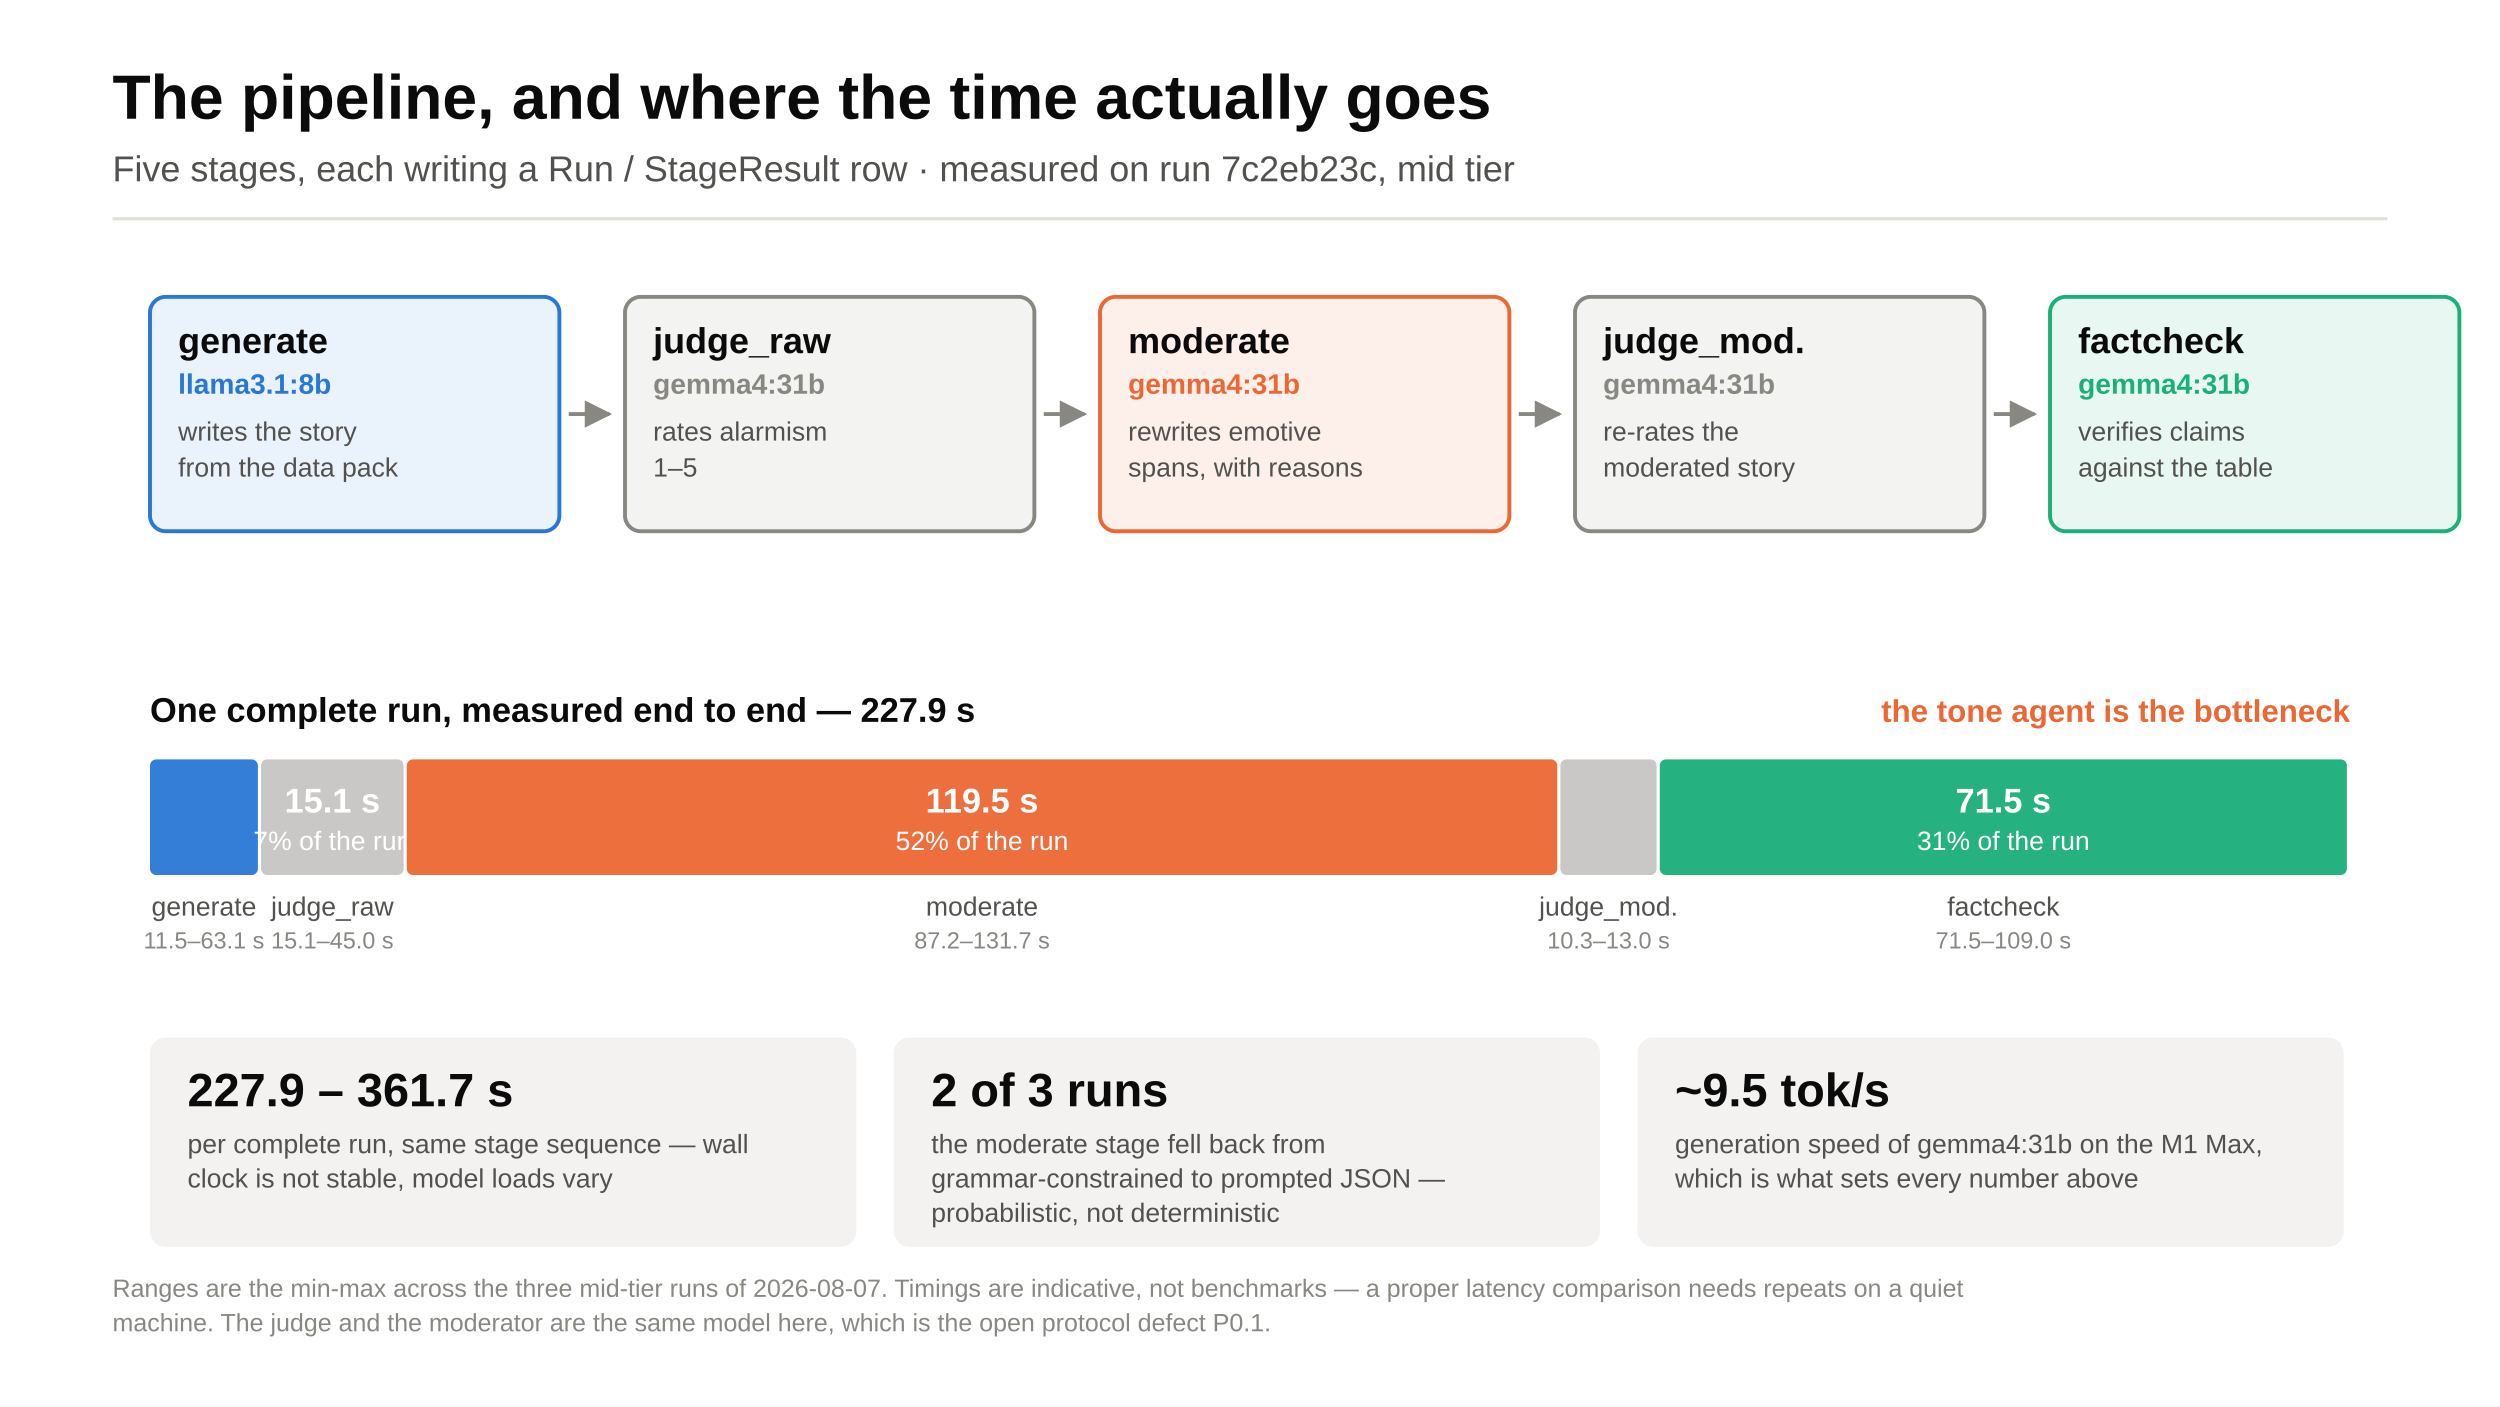
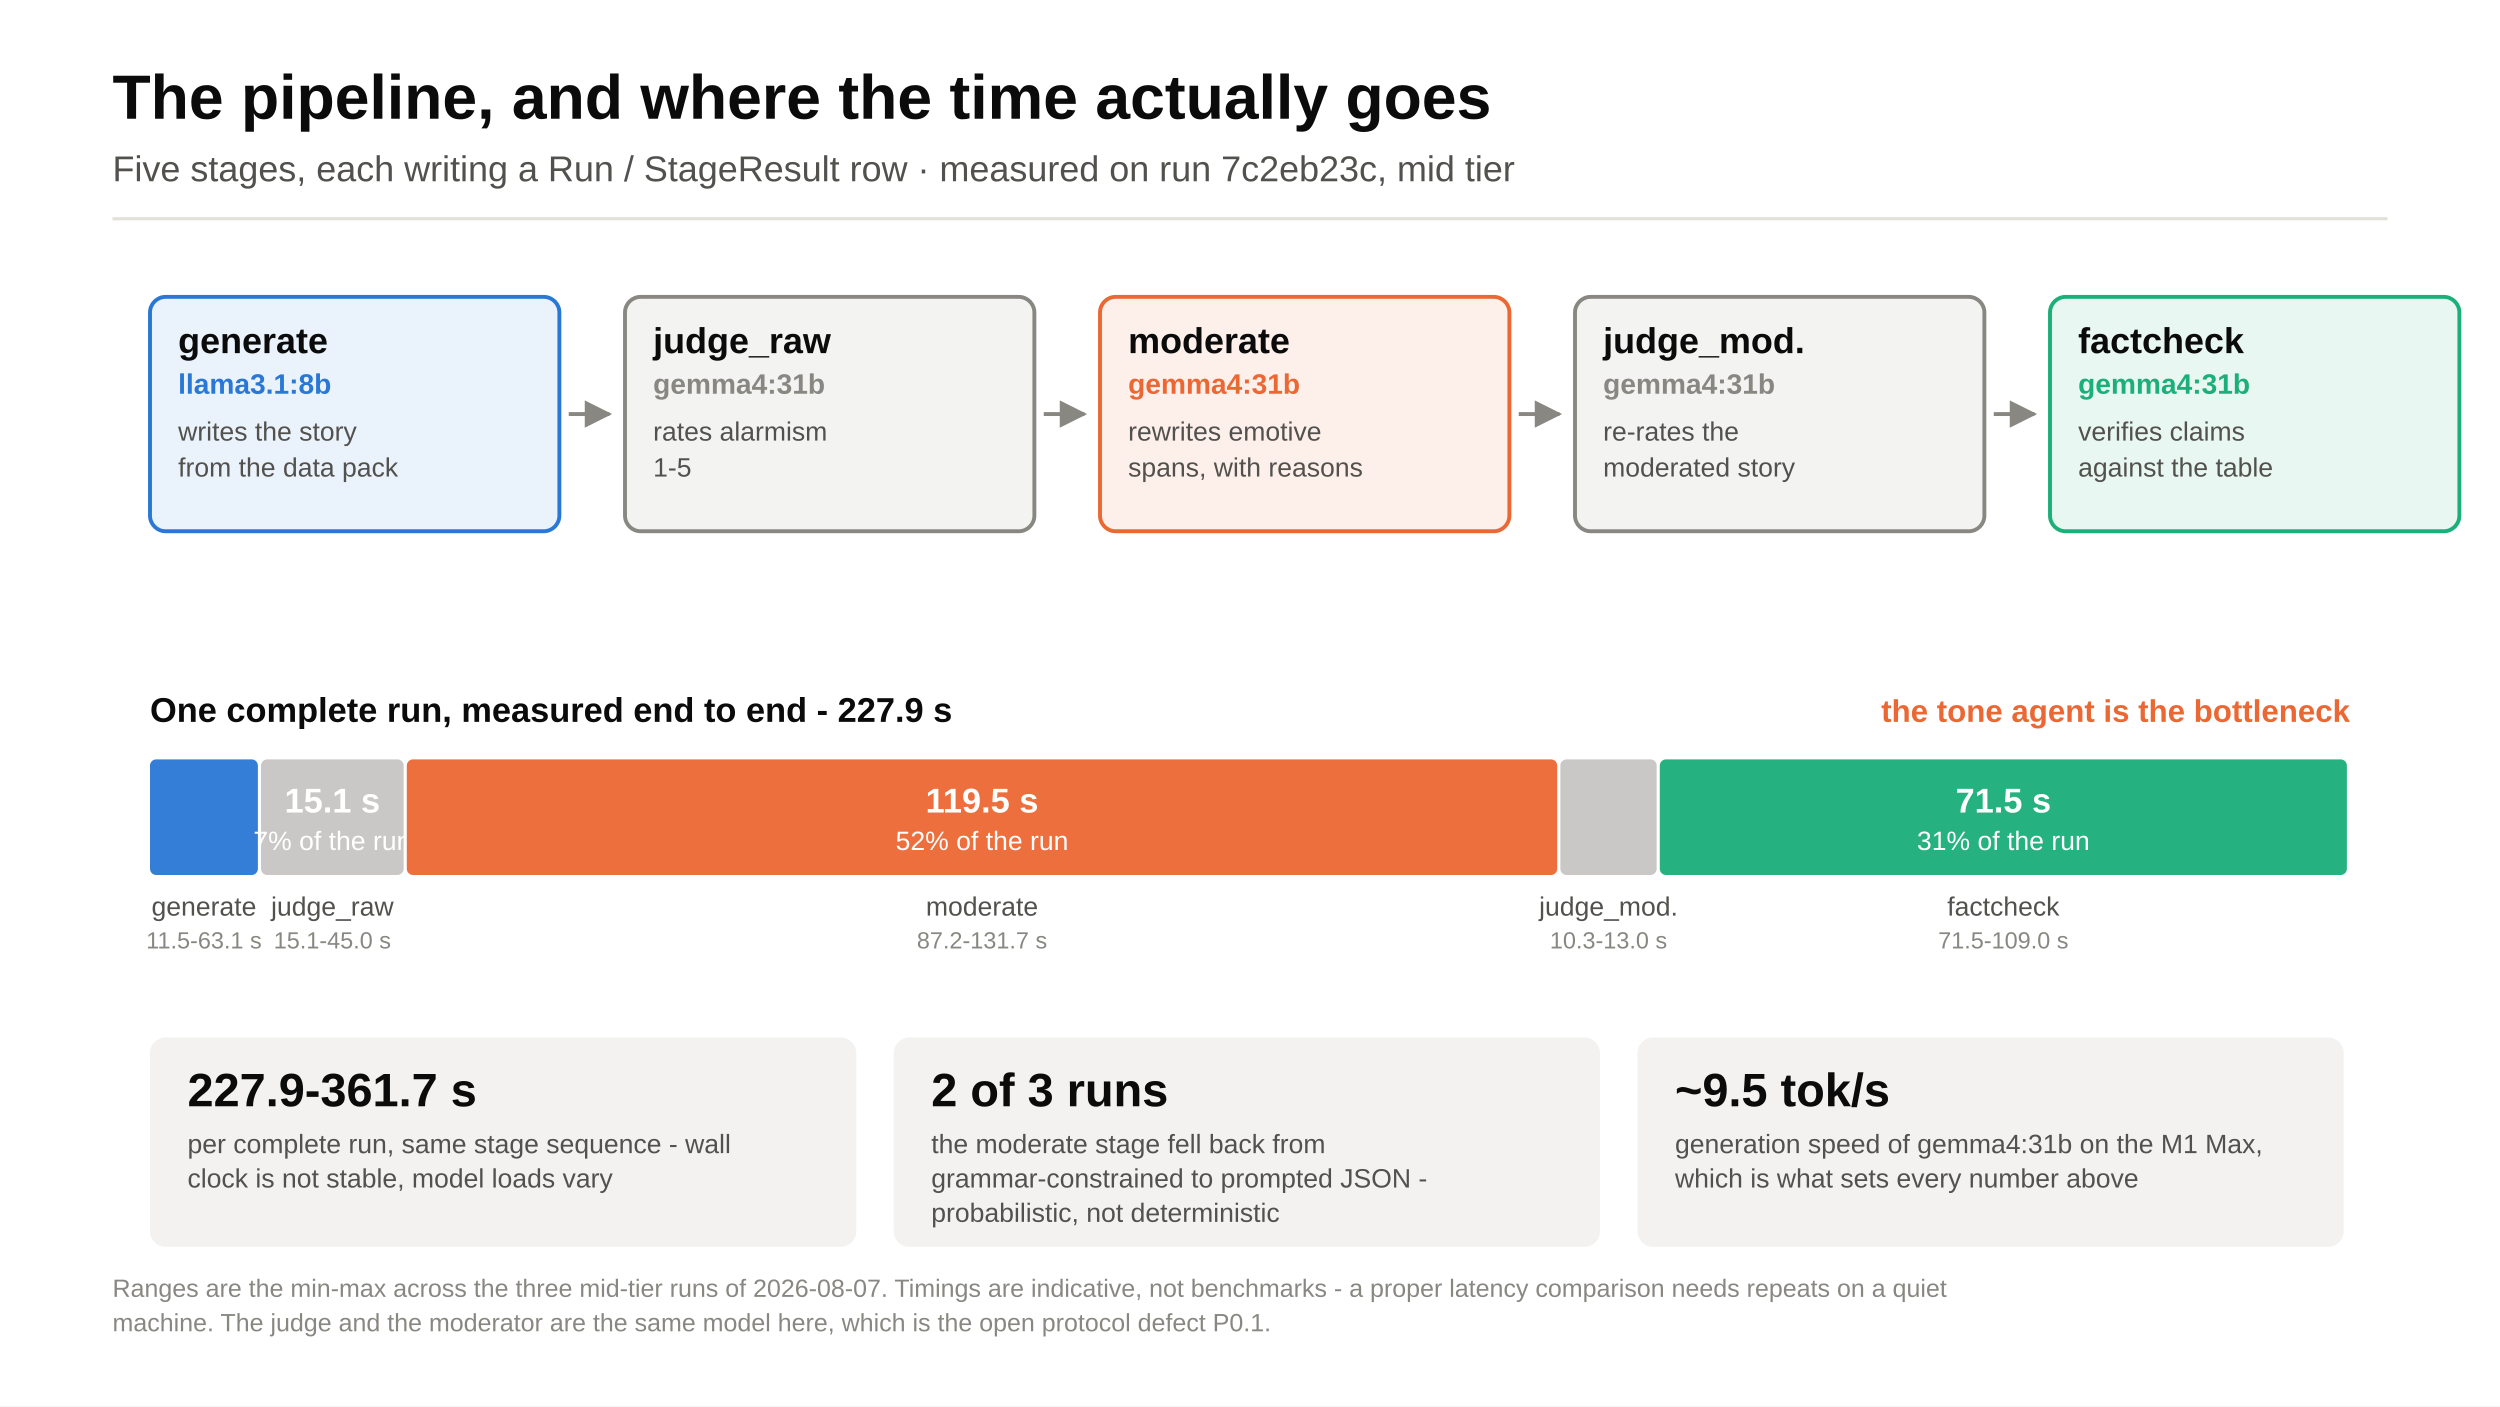
<svg xmlns="http://www.w3.org/2000/svg" width="1600" height="900" viewBox="0 0 1600 900">
  <defs>
    <pattern id="hatch" width="8" height="8" patternTransform="rotate(45)" patternUnits="userSpaceOnUse">
      <rect width="8" height="8" fill="#2a78d6" fill-opacity="0.22" />
      <line x1="0" y1="0" x2="0" y2="8" stroke="#2a78d6" stroke-width="3" />
    </pattern>
    <marker id="arrow" viewBox="0 0 10 10" refX="9" refY="5" markerWidth="7" markerHeight="7" orient="auto-start-reverse">
      <path d="M 0 0 L 10 5 L 0 10 z" fill="#898781" />
    </marker>
    <marker id="arrowblue" viewBox="0 0 10 10" refX="9" refY="5" markerWidth="7" markerHeight="7" orient="auto-start-reverse">
      <path d="M 0 0 L 10 5 L 0 10 z" fill="#2a78d6" />
    </marker>
  </defs>
  <rect width="1600" height="900" fill="#ffffff" />
  <text x="72" y="76" font-family="Arial, 'Helvetica Neue', Helvetica, sans-serif" font-size="40" fill="#0b0b0b" font-weight="bold" text-anchor="start" letter-spacing="0">The pipeline, and where the time actually goes</text>
  <text x="72" y="116" font-family="Arial, 'Helvetica Neue', Helvetica, sans-serif" font-size="23" fill="#52514e" font-weight="normal" text-anchor="start" letter-spacing="0">Five stages, each writing a Run / StageResult row  ·  measured on run 7c2eb23c, mid tier</text>
  <line x1="72" y1="140" x2="1528" y2="140" stroke="#e1e0d9" stroke-width="2" />
  <rect x="96" y="190" width="262" height="150" rx="10" fill="#2a78d6" fill-opacity="0.10" stroke="#2a78d6" stroke-width="2.5" />
  <text x="114" y="226" font-family="Arial, 'Helvetica Neue', Helvetica, sans-serif" font-size="23" fill="#0b0b0b" font-weight="bold" text-anchor="start" letter-spacing="0">generate</text>
  <text x="114" y="252" font-family="Arial, 'Helvetica Neue', Helvetica, sans-serif" font-size="18" fill="#2a78d6" font-weight="bold" text-anchor="start" letter-spacing="0">llama3.1:8b</text>
  <text x="114" y="282" font-family="Arial, 'Helvetica Neue', Helvetica, sans-serif" font-size="17" fill="#52514e" font-weight="normal" text-anchor="start" letter-spacing="0">writes the story</text>
  <text x="114" y="305" font-family="Arial, 'Helvetica Neue', Helvetica, sans-serif" font-size="17" fill="#52514e" font-weight="normal" text-anchor="start" letter-spacing="0">from the data pack</text>
  <path d="M 364 265.0 L 390 265.0" stroke="#898781" stroke-width="2.5" marker-end="url(#arrow)" />
  <rect x="400" y="190" width="262" height="150" rx="10" fill="#898781" fill-opacity="0.10" stroke="#898781" stroke-width="2.5" />
  <text x="418" y="226" font-family="Arial, 'Helvetica Neue', Helvetica, sans-serif" font-size="23" fill="#0b0b0b" font-weight="bold" text-anchor="start" letter-spacing="0">judge_raw</text>
  <text x="418" y="252" font-family="Arial, 'Helvetica Neue', Helvetica, sans-serif" font-size="18" fill="#898781" font-weight="bold" text-anchor="start" letter-spacing="0">gemma4:31b</text>
  <text x="418" y="282" font-family="Arial, 'Helvetica Neue', Helvetica, sans-serif" font-size="17" fill="#52514e" font-weight="normal" text-anchor="start" letter-spacing="0">rates alarmism</text>
-   <text x="418" y="305" font-family="Arial, 'Helvetica Neue', Helvetica, sans-serif" font-size="17" fill="#52514e" font-weight="normal" text-anchor="start" letter-spacing="0">1–5</text>
+   <text x="418" y="305" font-family="Arial, 'Helvetica Neue', Helvetica, sans-serif" font-size="17" fill="#52514e" font-weight="normal" text-anchor="start" letter-spacing="0">1-5</text>
  <path d="M 668 265.0 L 694 265.0" stroke="#898781" stroke-width="2.5" marker-end="url(#arrow)" />
  <rect x="704" y="190" width="262" height="150" rx="10" fill="#eb6834" fill-opacity="0.10" stroke="#eb6834" stroke-width="2.5" />
  <text x="722" y="226" font-family="Arial, 'Helvetica Neue', Helvetica, sans-serif" font-size="23" fill="#0b0b0b" font-weight="bold" text-anchor="start" letter-spacing="0">moderate</text>
  <text x="722" y="252" font-family="Arial, 'Helvetica Neue', Helvetica, sans-serif" font-size="18" fill="#eb6834" font-weight="bold" text-anchor="start" letter-spacing="0">gemma4:31b</text>
  <text x="722" y="282" font-family="Arial, 'Helvetica Neue', Helvetica, sans-serif" font-size="17" fill="#52514e" font-weight="normal" text-anchor="start" letter-spacing="0">rewrites emotive</text>
  <text x="722" y="305" font-family="Arial, 'Helvetica Neue', Helvetica, sans-serif" font-size="17" fill="#52514e" font-weight="normal" text-anchor="start" letter-spacing="0">spans, with reasons</text>
  <path d="M 972 265.0 L 998 265.0" stroke="#898781" stroke-width="2.5" marker-end="url(#arrow)" />
  <rect x="1008" y="190" width="262" height="150" rx="10" fill="#898781" fill-opacity="0.10" stroke="#898781" stroke-width="2.5" />
  <text x="1026" y="226" font-family="Arial, 'Helvetica Neue', Helvetica, sans-serif" font-size="23" fill="#0b0b0b" font-weight="bold" text-anchor="start" letter-spacing="0">judge_mod.</text>
  <text x="1026" y="252" font-family="Arial, 'Helvetica Neue', Helvetica, sans-serif" font-size="18" fill="#898781" font-weight="bold" text-anchor="start" letter-spacing="0">gemma4:31b</text>
  <text x="1026" y="282" font-family="Arial, 'Helvetica Neue', Helvetica, sans-serif" font-size="17" fill="#52514e" font-weight="normal" text-anchor="start" letter-spacing="0">re-rates the</text>
  <text x="1026" y="305" font-family="Arial, 'Helvetica Neue', Helvetica, sans-serif" font-size="17" fill="#52514e" font-weight="normal" text-anchor="start" letter-spacing="0">moderated story</text>
  <path d="M 1276 265.0 L 1302 265.0" stroke="#898781" stroke-width="2.5" marker-end="url(#arrow)" />
  <rect x="1312" y="190" width="262" height="150" rx="10" fill="#1baf7a" fill-opacity="0.10" stroke="#1baf7a" stroke-width="2.5" />
  <text x="1330" y="226" font-family="Arial, 'Helvetica Neue', Helvetica, sans-serif" font-size="23" fill="#0b0b0b" font-weight="bold" text-anchor="start" letter-spacing="0">factcheck</text>
  <text x="1330" y="252" font-family="Arial, 'Helvetica Neue', Helvetica, sans-serif" font-size="18" fill="#1baf7a" font-weight="bold" text-anchor="start" letter-spacing="0">gemma4:31b</text>
  <text x="1330" y="282" font-family="Arial, 'Helvetica Neue', Helvetica, sans-serif" font-size="17" fill="#52514e" font-weight="normal" text-anchor="start" letter-spacing="0">verifies claims</text>
  <text x="1330" y="305" font-family="Arial, 'Helvetica Neue', Helvetica, sans-serif" font-size="17" fill="#52514e" font-weight="normal" text-anchor="start" letter-spacing="0">against the table</text>
-   <text x="96" y="462" font-family="Arial, 'Helvetica Neue', Helvetica, sans-serif" font-size="22" fill="#0b0b0b" font-weight="bold" text-anchor="start" letter-spacing="0">One complete run, measured end to end — 227.9 s</text>
+   <text x="96" y="462" font-family="Arial, 'Helvetica Neue', Helvetica, sans-serif" font-size="22" fill="#0b0b0b" font-weight="bold" text-anchor="start" letter-spacing="0">One complete run, measured end to end - 227.9 s</text>
  <rect x="96" y="486" width="69.049" height="74" rx="4" fill="#2a78d6" fill-opacity="0.95" />
  <text x="130.524" y="586" font-family="Arial, 'Helvetica Neue', Helvetica, sans-serif" font-size="17" fill="#52514e" font-weight="normal" text-anchor="middle" letter-spacing="0">generate</text>
-   <text x="130.524" y="607" font-family="Arial, 'Helvetica Neue', Helvetica, sans-serif" font-size="15" fill="#898781" font-weight="normal" text-anchor="middle" letter-spacing="0">11.5–63.1 s</text>
+   <text x="130.524" y="607" font-family="Arial, 'Helvetica Neue', Helvetica, sans-serif" font-size="15" fill="#898781" font-weight="normal" text-anchor="middle" letter-spacing="0">11.5-63.1 s</text>
  <rect x="167.049" y="486" width="91.29" height="74" rx="4" fill="#898781" fill-opacity="0.45" />
  <text x="212.694" y="520" font-family="Arial, 'Helvetica Neue', Helvetica, sans-serif" font-size="22" fill="#ffffff" font-weight="bold" text-anchor="middle" letter-spacing="0">15.1 s</text>
  <text x="212.694" y="544" font-family="Arial, 'Helvetica Neue', Helvetica, sans-serif" font-size="17" fill="#ffffff" font-weight="normal" text-anchor="middle" letter-spacing="0">7% of the run</text>
  <text x="212.694" y="586" font-family="Arial, 'Helvetica Neue', Helvetica, sans-serif" font-size="17" fill="#52514e" font-weight="normal" text-anchor="middle" letter-spacing="0">judge_raw</text>
-   <text x="212.694" y="607" font-family="Arial, 'Helvetica Neue', Helvetica, sans-serif" font-size="15" fill="#898781" font-weight="normal" text-anchor="middle" letter-spacing="0">15.1–45.0 s</text>
+   <text x="212.694" y="607" font-family="Arial, 'Helvetica Neue', Helvetica, sans-serif" font-size="15" fill="#898781" font-weight="normal" text-anchor="middle" letter-spacing="0">15.1-45.0 s</text>
  <rect x="260.339" y="486" width="736.289" height="74" rx="4" fill="#eb6834" fill-opacity="0.95" />
  <text x="628.483" y="520" font-family="Arial, 'Helvetica Neue', Helvetica, sans-serif" font-size="22" fill="#ffffff" font-weight="bold" text-anchor="middle" letter-spacing="0">119.5 s</text>
  <text x="628.483" y="544" font-family="Arial, 'Helvetica Neue', Helvetica, sans-serif" font-size="17" fill="#ffffff" font-weight="normal" text-anchor="middle" letter-spacing="0">52% of the run</text>
  <text x="628.483" y="586" font-family="Arial, 'Helvetica Neue', Helvetica, sans-serif" font-size="17" fill="#52514e" font-weight="normal" text-anchor="middle" letter-spacing="0">moderate</text>
-   <text x="628.483" y="607" font-family="Arial, 'Helvetica Neue', Helvetica, sans-serif" font-size="15" fill="#898781" font-weight="normal" text-anchor="middle" letter-spacing="0">87.2–131.7 s</text>
+   <text x="628.483" y="607" font-family="Arial, 'Helvetica Neue', Helvetica, sans-serif" font-size="15" fill="#898781" font-weight="normal" text-anchor="middle" letter-spacing="0">87.2-131.7 s</text>
  <rect x="998.627" y="486" width="61.635" height="74" rx="4" fill="#898781" fill-opacity="0.45" />
  <text x="1029.445" y="586" font-family="Arial, 'Helvetica Neue', Helvetica, sans-serif" font-size="17" fill="#52514e" font-weight="normal" text-anchor="middle" letter-spacing="0">judge_mod.</text>
-   <text x="1029.445" y="607" font-family="Arial, 'Helvetica Neue', Helvetica, sans-serif" font-size="15" fill="#898781" font-weight="normal" text-anchor="middle" letter-spacing="0">10.3–13.0 s</text>
+   <text x="1029.445" y="607" font-family="Arial, 'Helvetica Neue', Helvetica, sans-serif" font-size="15" fill="#898781" font-weight="normal" text-anchor="middle" letter-spacing="0">10.3-13.0 s</text>
  <rect x="1062.262" y="486" width="439.738" height="74" rx="4" fill="#1baf7a" fill-opacity="0.95" />
  <text x="1282.131" y="520" font-family="Arial, 'Helvetica Neue', Helvetica, sans-serif" font-size="22" fill="#ffffff" font-weight="bold" text-anchor="middle" letter-spacing="0">71.5 s</text>
  <text x="1282.131" y="544" font-family="Arial, 'Helvetica Neue', Helvetica, sans-serif" font-size="17" fill="#ffffff" font-weight="normal" text-anchor="middle" letter-spacing="0">31% of the run</text>
  <text x="1282.131" y="586" font-family="Arial, 'Helvetica Neue', Helvetica, sans-serif" font-size="17" fill="#52514e" font-weight="normal" text-anchor="middle" letter-spacing="0">factcheck</text>
-   <text x="1282.131" y="607" font-family="Arial, 'Helvetica Neue', Helvetica, sans-serif" font-size="15" fill="#898781" font-weight="normal" text-anchor="middle" letter-spacing="0">71.5–109.0 s</text>
+   <text x="1282.131" y="607" font-family="Arial, 'Helvetica Neue', Helvetica, sans-serif" font-size="15" fill="#898781" font-weight="normal" text-anchor="middle" letter-spacing="0">71.5-109.0 s</text>
  <text x="1504" y="462" font-family="Arial, 'Helvetica Neue', Helvetica, sans-serif" font-size="20" fill="#eb6834" font-weight="bold" text-anchor="end" letter-spacing="0">the tone agent is the bottleneck</text>
  <rect x="96" y="664" width="452" height="134" rx="10" fill="#e1e0d9" fill-opacity="0.40" />
-   <text x="120" y="708" font-family="Arial, 'Helvetica Neue', Helvetica, sans-serif" font-size="30" fill="#0b0b0b" font-weight="bold" text-anchor="start" letter-spacing="0">227.9 – 361.7 s</text>
-   <text x="120" y="738" font-family="Arial, 'Helvetica Neue', Helvetica, sans-serif" font-size="17" fill="#52514e" font-weight="normal" text-anchor="start" letter-spacing="0">per complete run, same stage sequence — wall</text>
+   <text x="120" y="708" font-family="Arial, 'Helvetica Neue', Helvetica, sans-serif" font-size="30" fill="#0b0b0b" font-weight="bold" text-anchor="start" letter-spacing="0">227.9-361.7 s</text>
+   <text x="120" y="738" font-family="Arial, 'Helvetica Neue', Helvetica, sans-serif" font-size="17" fill="#52514e" font-weight="normal" text-anchor="start" letter-spacing="0">per complete run, same stage sequence - wall</text>
  <text x="120" y="760" font-family="Arial, 'Helvetica Neue', Helvetica, sans-serif" font-size="17" fill="#52514e" font-weight="normal" text-anchor="start" letter-spacing="0">clock is not stable, model loads vary</text>
  <rect x="572" y="664" width="452" height="134" rx="10" fill="#e1e0d9" fill-opacity="0.40" />
  <text x="596" y="708" font-family="Arial, 'Helvetica Neue', Helvetica, sans-serif" font-size="30" fill="#0b0b0b" font-weight="bold" text-anchor="start" letter-spacing="0">2 of 3 runs</text>
  <text x="596" y="738" font-family="Arial, 'Helvetica Neue', Helvetica, sans-serif" font-size="17" fill="#52514e" font-weight="normal" text-anchor="start" letter-spacing="0">the moderate stage fell back from</text>
-   <text x="596" y="760" font-family="Arial, 'Helvetica Neue', Helvetica, sans-serif" font-size="17" fill="#52514e" font-weight="normal" text-anchor="start" letter-spacing="0">grammar-constrained to prompted JSON —</text>
+   <text x="596" y="760" font-family="Arial, 'Helvetica Neue', Helvetica, sans-serif" font-size="17" fill="#52514e" font-weight="normal" text-anchor="start" letter-spacing="0">grammar-constrained to prompted JSON -</text>
  <text x="596" y="782" font-family="Arial, 'Helvetica Neue', Helvetica, sans-serif" font-size="17" fill="#52514e" font-weight="normal" text-anchor="start" letter-spacing="0">probabilistic, not deterministic</text>
  <rect x="1048" y="664" width="452" height="134" rx="10" fill="#e1e0d9" fill-opacity="0.40" />
  <text x="1072" y="708" font-family="Arial, 'Helvetica Neue', Helvetica, sans-serif" font-size="30" fill="#0b0b0b" font-weight="bold" text-anchor="start" letter-spacing="0">~9.5 tok/s</text>
  <text x="1072" y="738" font-family="Arial, 'Helvetica Neue', Helvetica, sans-serif" font-size="17" fill="#52514e" font-weight="normal" text-anchor="start" letter-spacing="0">generation speed of gemma4:31b on the M1 Max,</text>
  <text x="1072" y="760" font-family="Arial, 'Helvetica Neue', Helvetica, sans-serif" font-size="17" fill="#52514e" font-weight="normal" text-anchor="start" letter-spacing="0">which is what sets every number above</text>
-   <text x="72" y="830" font-family="Arial, 'Helvetica Neue', Helvetica, sans-serif" font-size="16" fill="#898781" font-weight="normal" text-anchor="start" letter-spacing="0">Ranges are the min-max across the three mid-tier runs of 2026-08-07. Timings are indicative, not benchmarks — a proper latency comparison needs repeats on a quiet</text>
+   <text x="72" y="830" font-family="Arial, 'Helvetica Neue', Helvetica, sans-serif" font-size="16" fill="#898781" font-weight="normal" text-anchor="start" letter-spacing="0">Ranges are the min-max across the three mid-tier runs of 2026-08-07. Timings are indicative, not benchmarks - a proper latency comparison needs repeats on a quiet</text>
  <text x="72" y="852" font-family="Arial, 'Helvetica Neue', Helvetica, sans-serif" font-size="16" fill="#898781" font-weight="normal" text-anchor="start" letter-spacing="0">machine. The judge and the moderator are the same model here, which is the open protocol defect P0.1.</text>
</svg>
